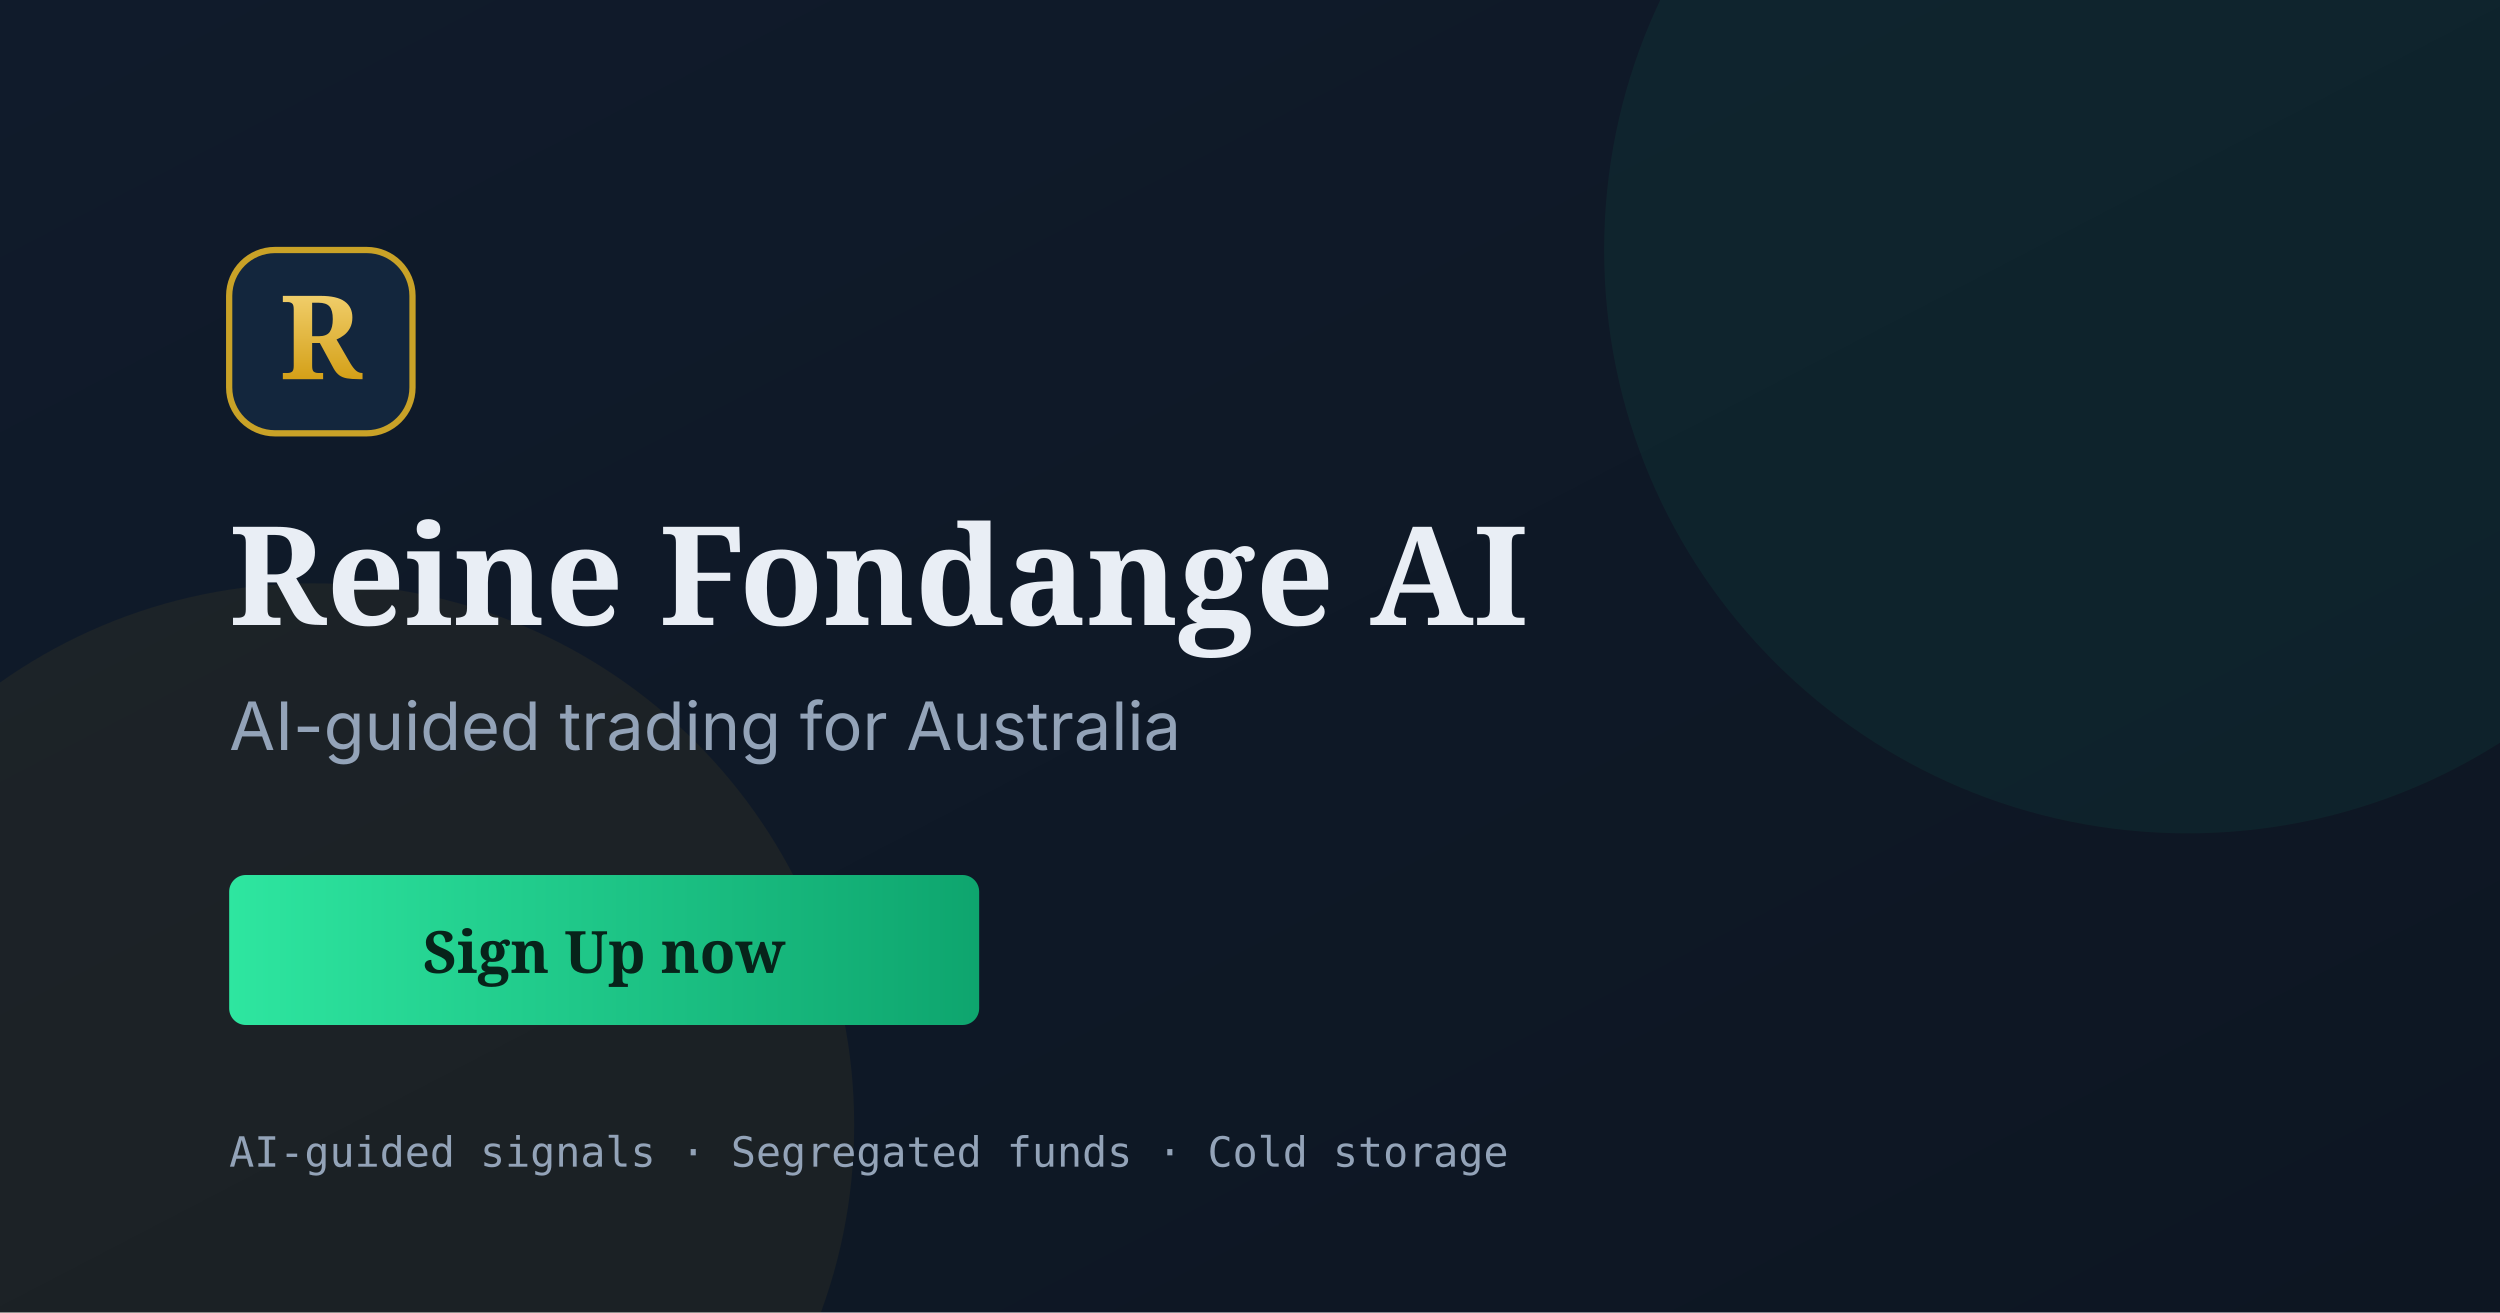
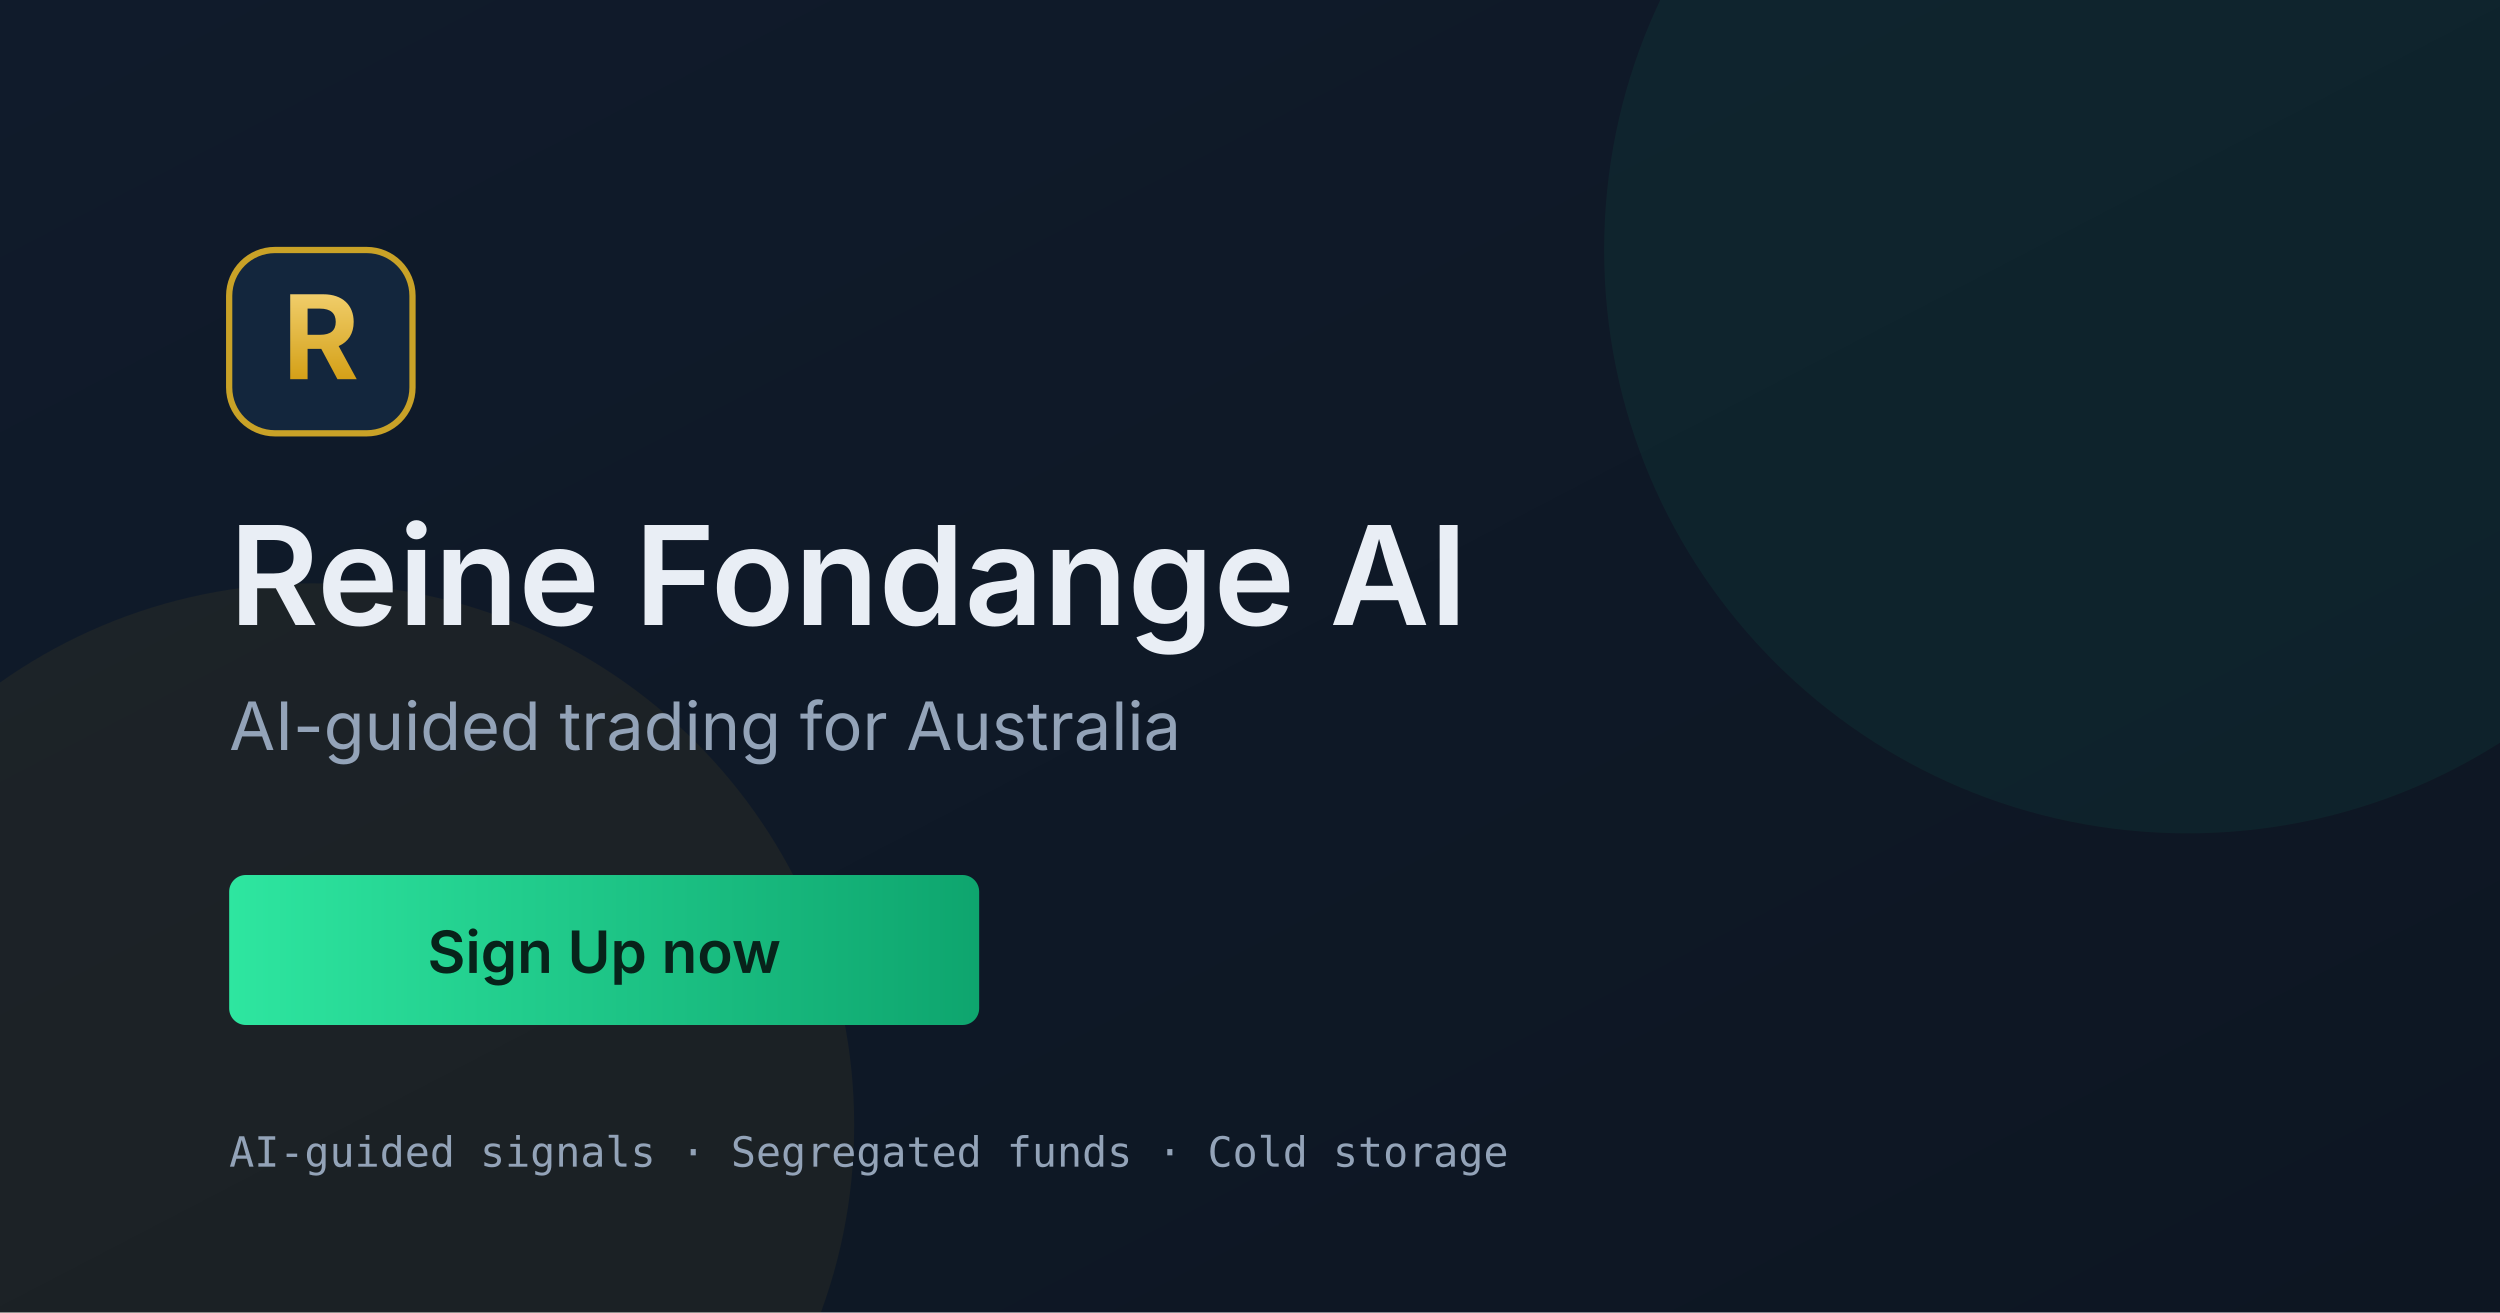
<svg xmlns="http://www.w3.org/2000/svg" width="1200" height="630" viewBox="0 0 1200 630">
  <defs>
    <linearGradient id="bg" x1="0" y1="0" x2="1" y2="1">
      <stop offset="0" stop-color="#101b2b" />
      <stop offset="1" stop-color="#0d1622" />
    </linearGradient>
    <linearGradient id="gold" x1="0" y1="0" x2="0" y2="1">
      <stop offset="0" stop-color="#f0cd6a" />
      <stop offset="1" stop-color="#d4a017" />
    </linearGradient>
    <linearGradient id="emerald" x1="0" y1="0" x2="1" y2="0">
      <stop offset="0" stop-color="#2ee6a0" />
      <stop offset="1" stop-color="#0ea56e" />
    </linearGradient>
  </defs>
  <rect width="1200" height="630" fill="url(#bg)" />
  <circle cx="1050" cy="120" r="280" fill="#16c784" opacity="0.07" />
  <circle cx="150" cy="540" r="260" fill="#d4a017" opacity="0.07" />
  <g transform="translate(110 120)">
    <rect width="88" height="88" rx="22" fill="#13263d" stroke="#c9a227" stroke-width="3" />
-     <text x="44" y="62" text-anchor="middle" font-family="'Cormorant Garamond', Georgia, serif" font-weight="700" font-size="56" fill="url(#gold)">R</text>
+     <text x="44" y="62" text-anchor="middle" font-family="Inter, Arial, sans-serif" font-weight="700" font-size="56" fill="url(#gold)">R</text>
  </g>
-   <text x="110" y="300" font-family="'Cormorant Garamond', Georgia, serif" font-size="66" font-weight="600" fill="#e9eef5">Reine Fondange AI</text>
+   <text x="110" y="300" font-family="Inter, Arial, sans-serif" font-size="66" font-weight="600" fill="#e9eef5">Reine Fondange AI</text>
  <text x="110" y="360" font-family="Inter, Arial, sans-serif" font-size="32" fill="#93a3b8">AI-guided trading for Australia</text>
  <rect x="110" y="420" width="360" height="72" rx="8" fill="url(#emerald)" />
-   <text x="290" y="467" font-family="'Cormorant Garamond', Georgia, serif" font-size="28" font-weight="600" fill="#07231a" text-anchor="middle">Sign Up now</text>
+   <text x="290" y="467" font-family="Inter, Arial, sans-serif" font-size="28" font-weight="600" fill="#07231a" text-anchor="middle">Sign Up now</text>
  <text x="110" y="560" font-family="'IBM Plex Mono', monospace" font-size="20" fill="#93a3b8">AI-guided signals · Segregated funds · Cold storage</text>
</svg>
